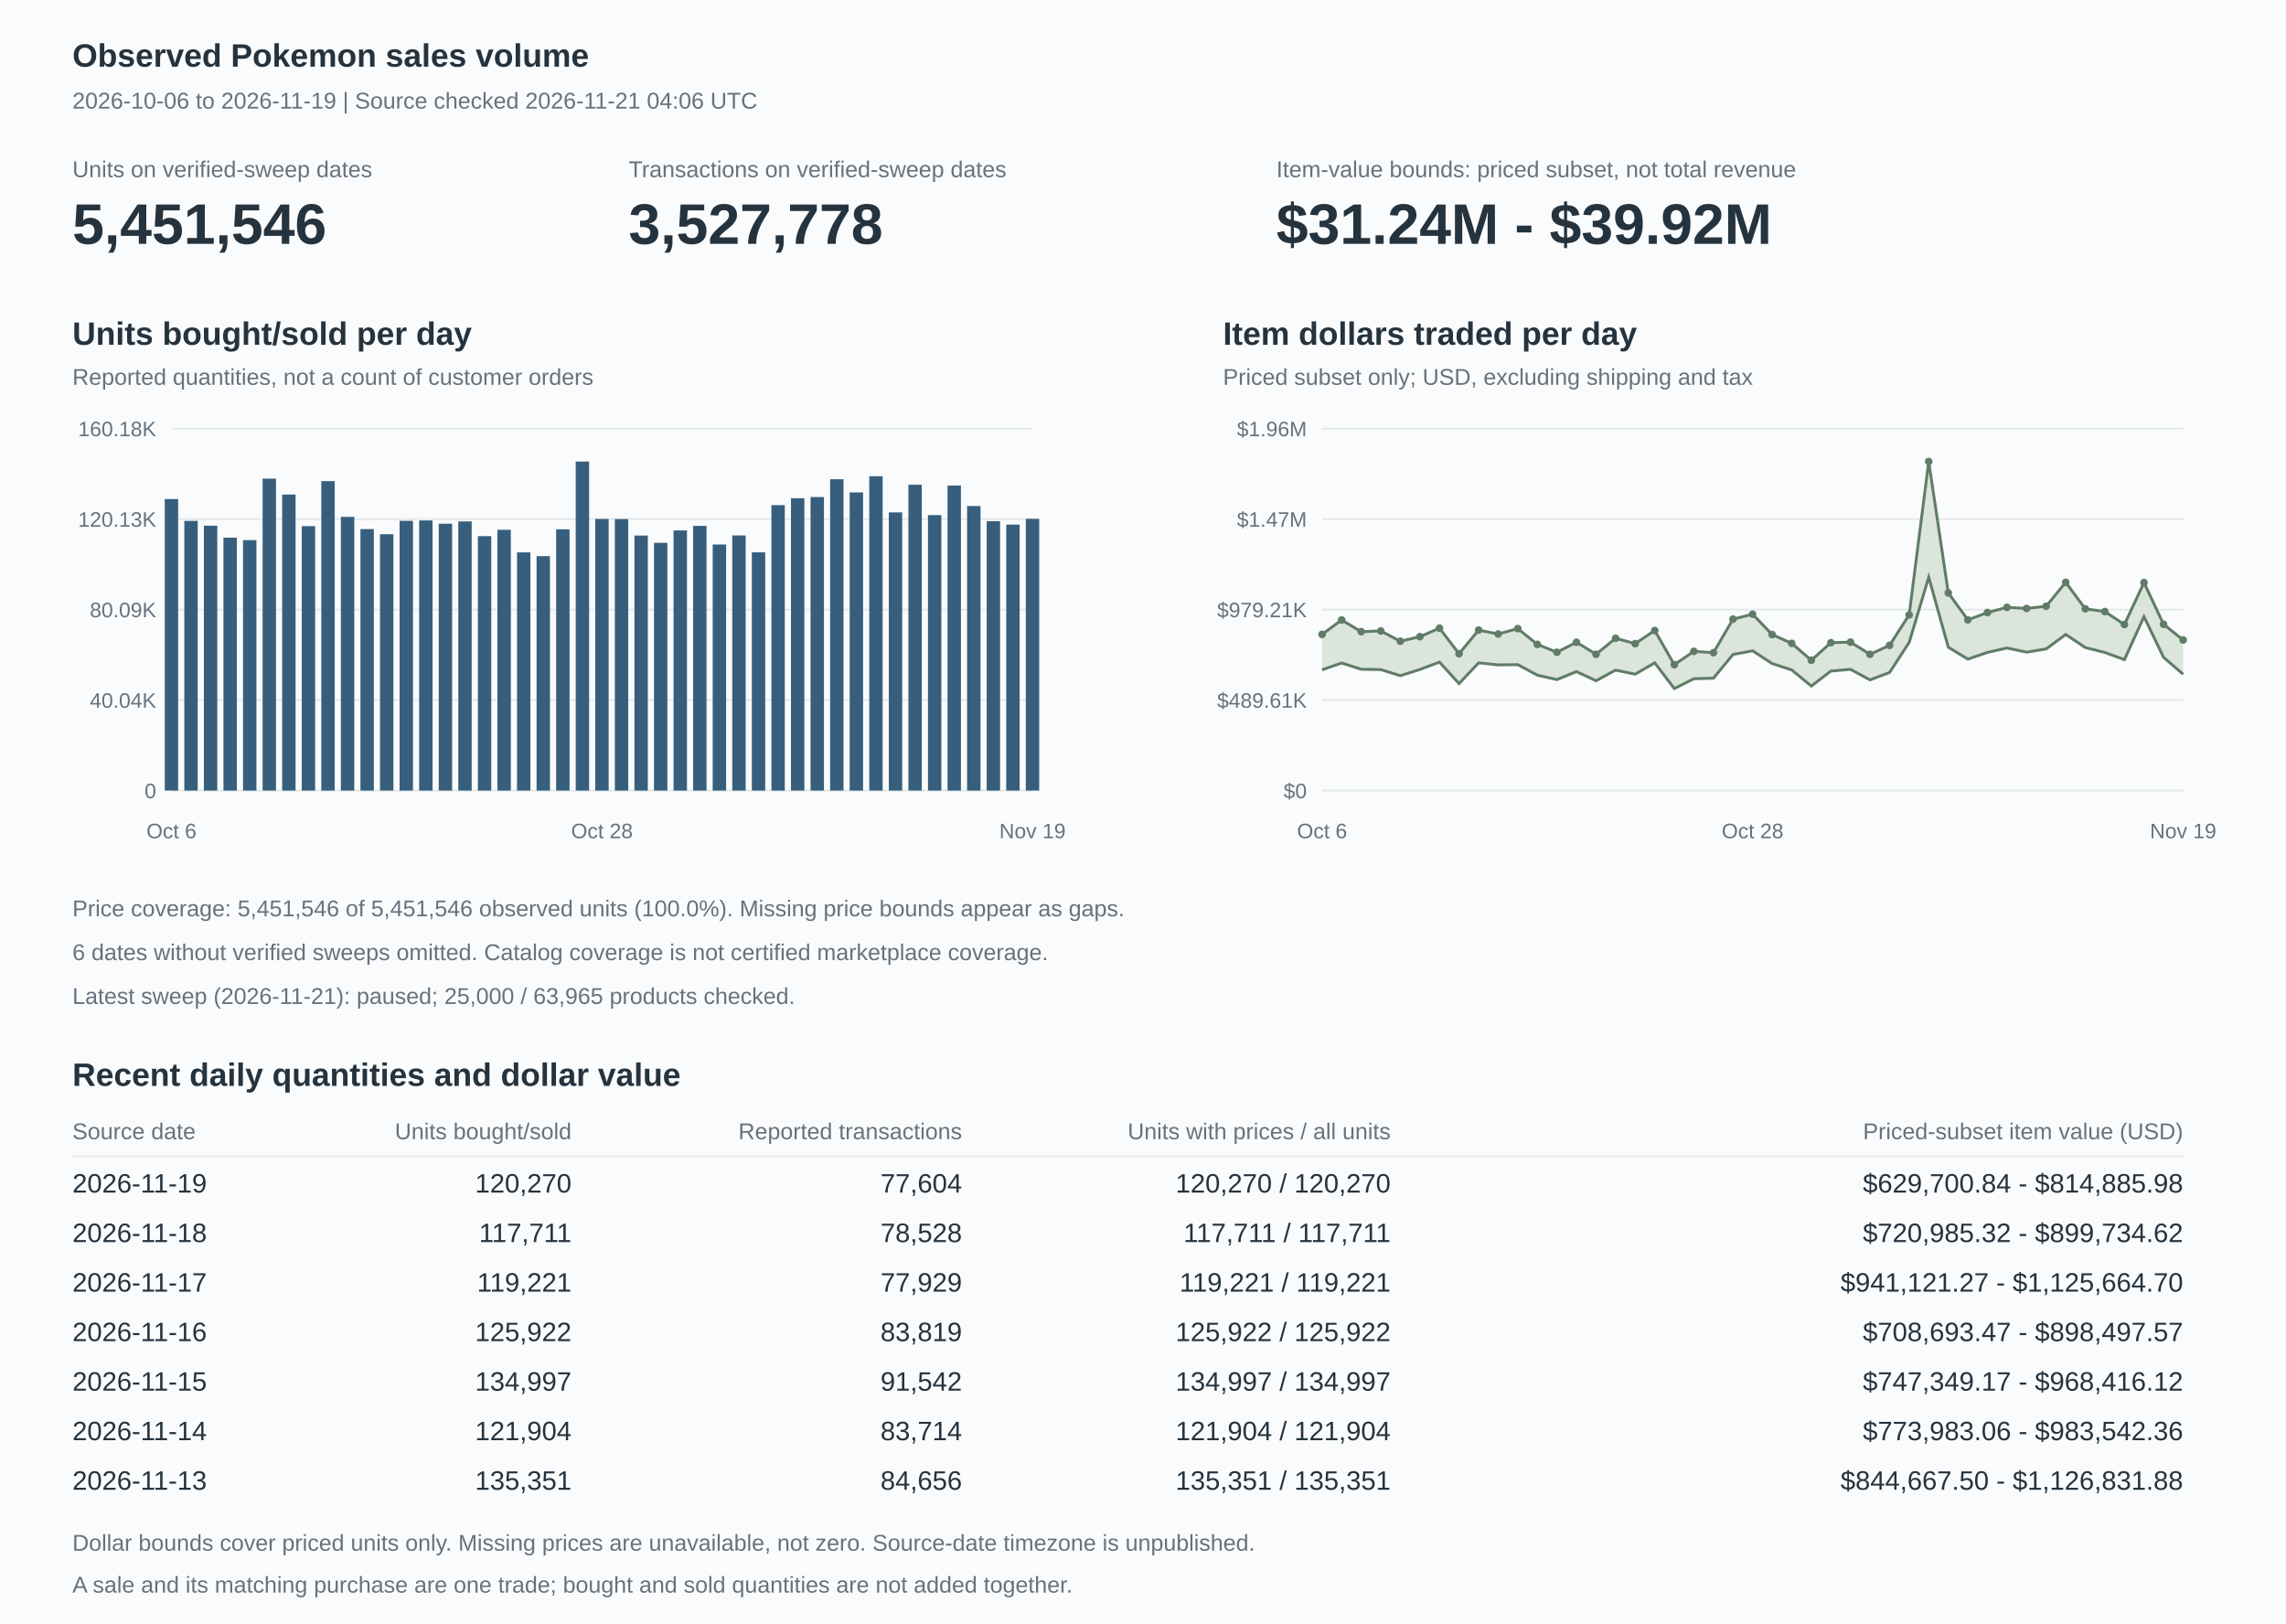
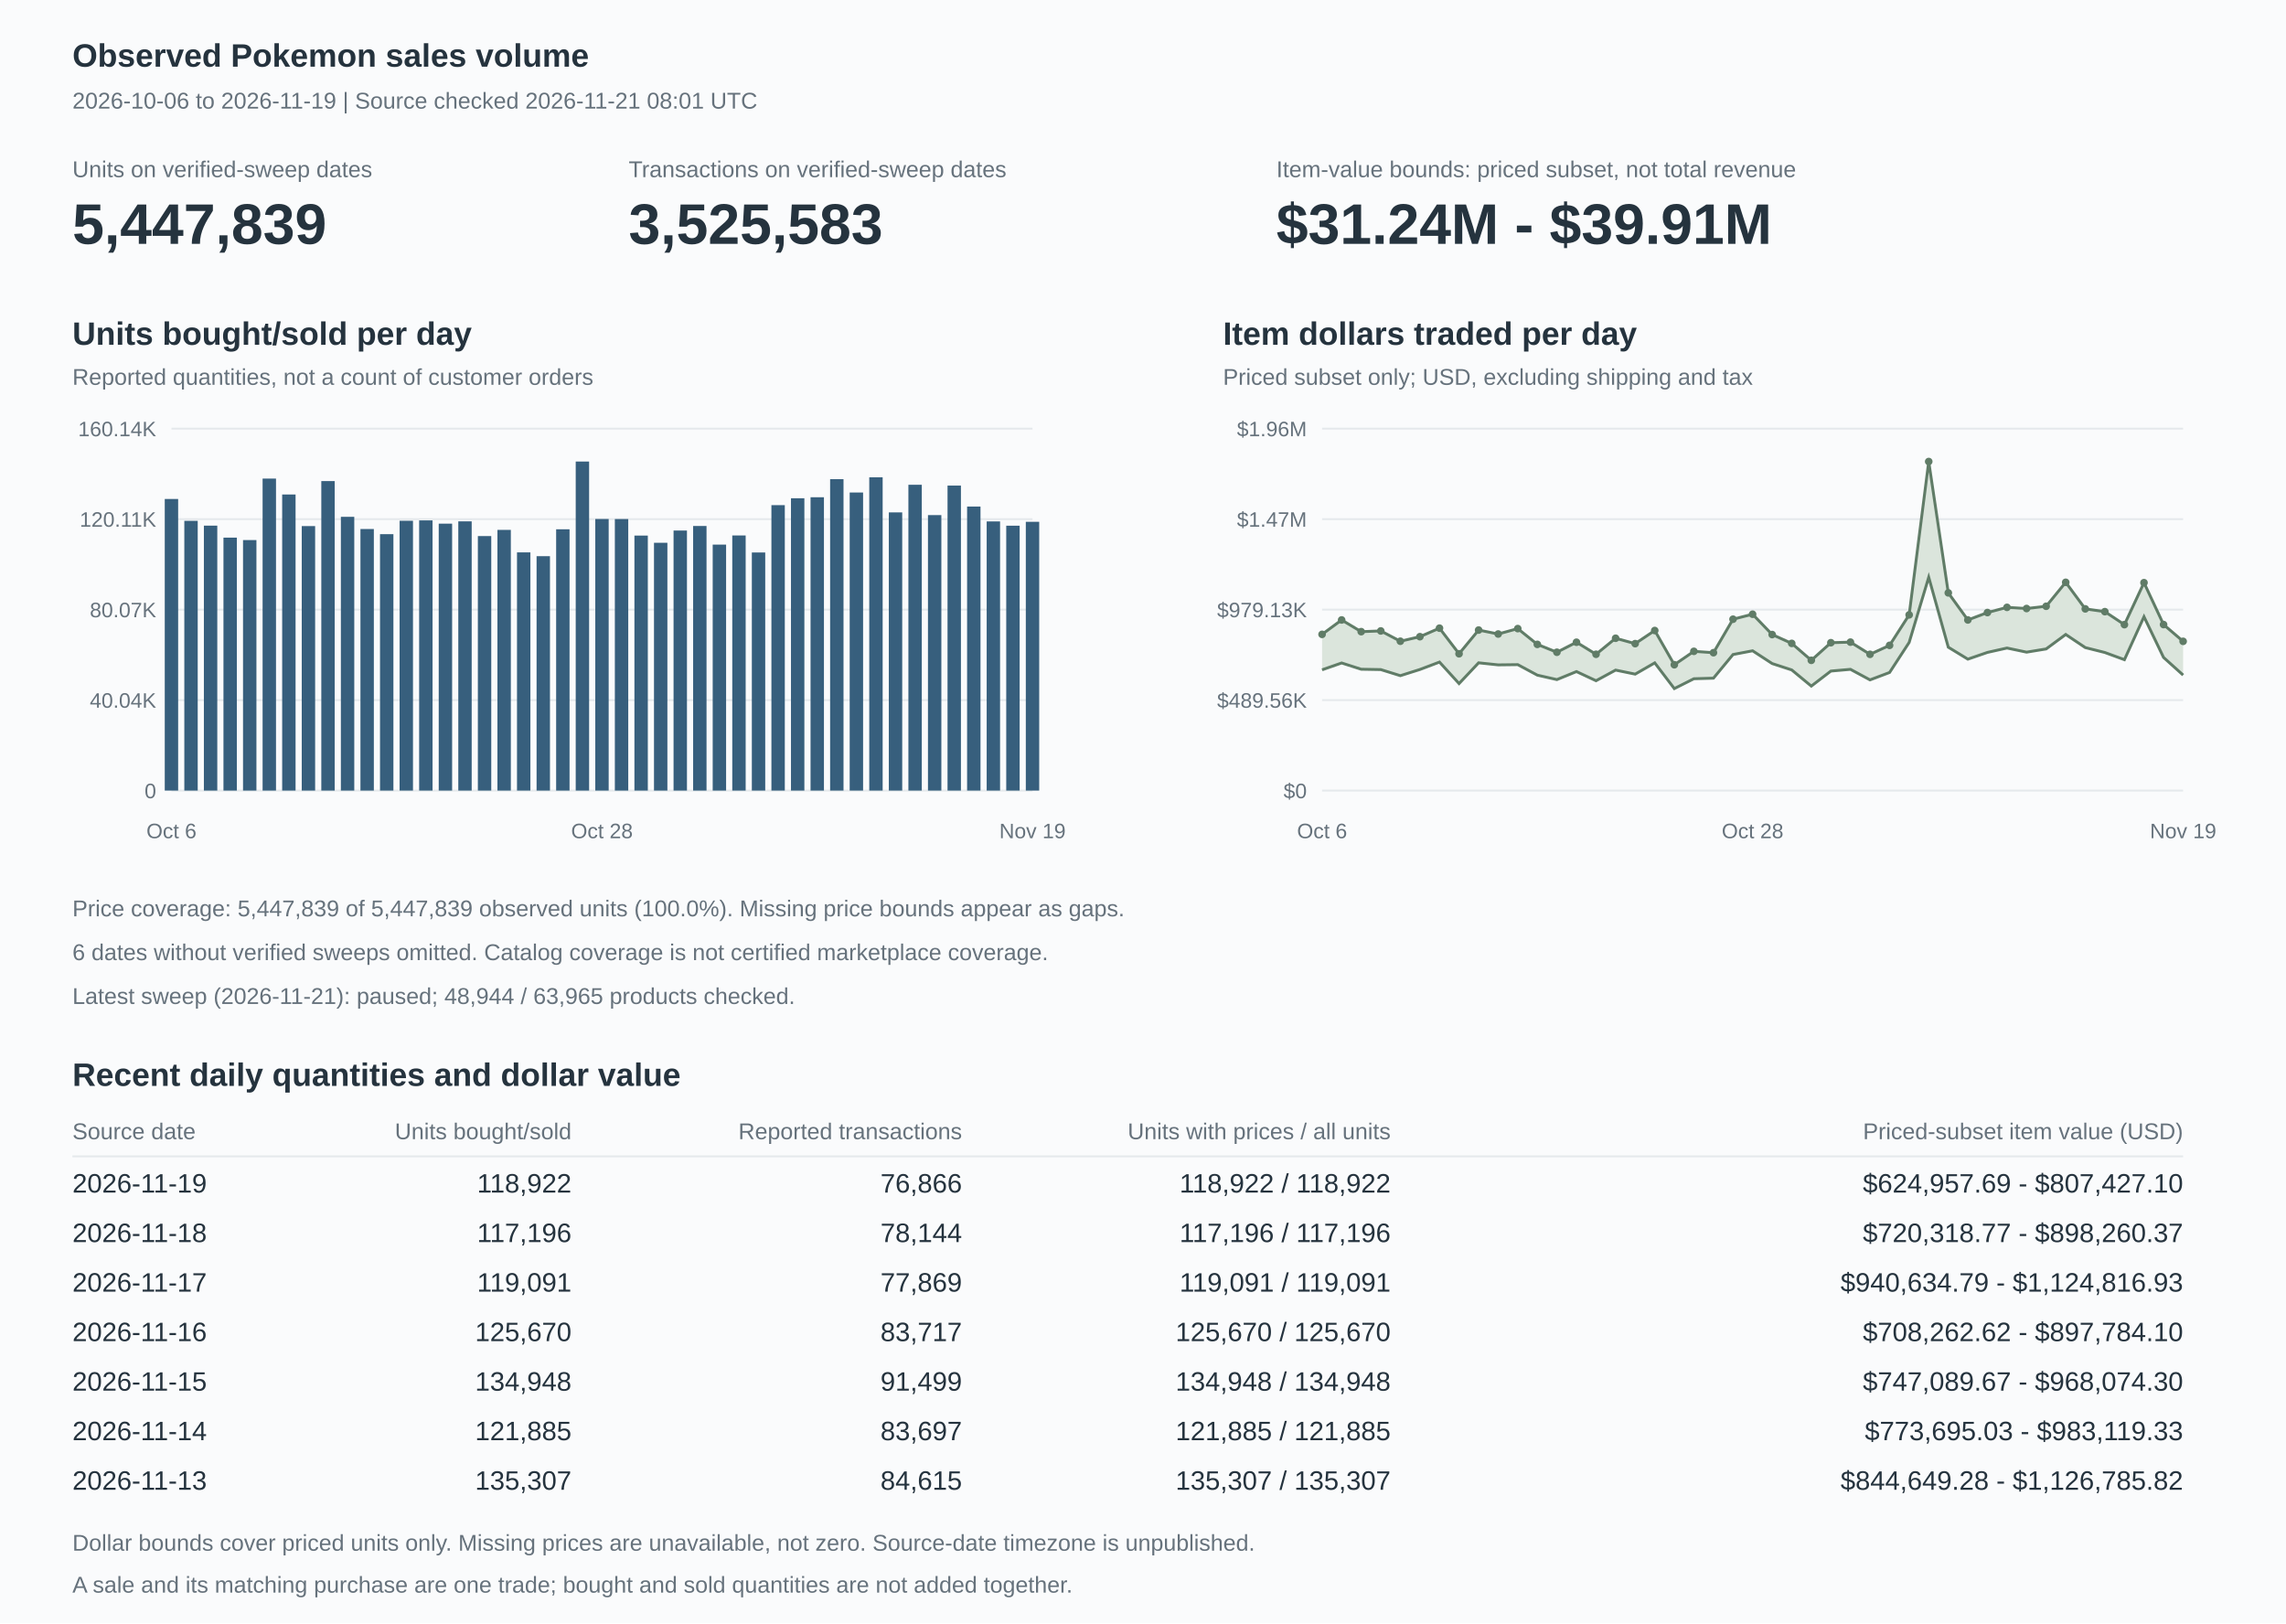
<svg xmlns="http://www.w3.org/2000/svg" width="1200" height="852" viewBox="0 0 1200 852" role="img" aria-labelledby="title description">
  <style>text{font-family:Arial,Helvetica,sans-serif;fill:#25333e;font-size:14px}.heading{font-size:17px;font-weight:600}.muted{fill:#66727c;font-size:12px}.axis{fill:#66727c;font-size:11px}.value{font-size:30px;font-weight:600}.grid{stroke:#e5e9ec;stroke-width:1}</style>
  <rect width="1200" height="852" fill="#fafbfc" />
  <text x="38" y="35" class="heading">Observed Pokemon sales volume</text>
-   <text x="38" y="57" class="muted">2026-10-06 to 2026-11-19 | Source checked 2026-11-21 04:06 UTC</text>
+   <text x="38" y="57" class="muted">2026-10-06 to 2026-11-19 | Source checked 2026-11-21 08:01 UTC</text>
  <text x="38" y="93" class="muted">Units on verified-sweep dates</text>
-   <text x="38" y="128" class="value">5,451,546</text>
+   <text x="38" y="128" class="value">5,447,839</text>
  <text x="330" y="93" class="muted">Transactions on verified-sweep dates</text>
-   <text x="330" y="128" class="value">3,527,778</text>
+   <text x="330" y="128" class="value">3,525,583</text>
  <text x="670" y="93" class="muted">Item-value bounds: priced subset, not total revenue</text>
-   <text x="670" y="128" class="value">$31.24M - $39.92M</text>
+   <text x="670" y="128" class="value">$31.24M - $39.91M</text>
  <text x="38" y="181" class="heading">Units bought/sold per day</text>
  <text x="38" y="202" class="muted">Reported quantities, not a count of customer orders</text>
  <path d="M90,415h452" class="grid" />
  <text x="82" y="419" text-anchor="end" class="axis">0</text>
  <path d="M90,367.5h452" class="grid" />
  <text x="82" y="371.5" text-anchor="end" class="axis">40.04K</text>
  <path d="M90,320h452" class="grid" />
-   <text x="82" y="324" text-anchor="end" class="axis">80.09K</text>
+   <text x="82" y="324" text-anchor="end" class="axis">80.07K</text>
  <path d="M90,272.5h452" class="grid" />
-   <text x="82" y="276.5" text-anchor="end" class="axis">120.13K</text>
+   <text x="82" y="276.5" text-anchor="end" class="axis">120.11K</text>
  <path d="M90,225h452" class="grid" />
-   <text x="82" y="229" text-anchor="end" class="axis">160.18K</text>
-   <rect x="86.484" y="261.962" width="7.031" height="153.038" fill="#375f7d" />
-   <rect x="96.757" y="273.434" width="7.031" height="141.566" fill="#375f7d" />
-   <rect x="107.03" y="275.953" width="7.031" height="139.047" fill="#375f7d" />
-   <rect x="117.303" y="282.246" width="7.031" height="132.754" fill="#375f7d" />
-   <rect x="127.575" y="283.523" width="7.031" height="131.477" fill="#375f7d" />
-   <rect x="137.848" y="251.257" width="7.031" height="163.743" fill="#375f7d" />
-   <rect x="148.121" y="259.603" width="7.031" height="155.397" fill="#375f7d" />
-   <rect x="158.394" y="276.187" width="7.031" height="138.813" fill="#375f7d" />
-   <rect x="168.666" y="252.569" width="7.031" height="162.431" fill="#375f7d" />
-   <rect x="178.939" y="271.325" width="7.031" height="143.675" fill="#375f7d" />
-   <rect x="189.212" y="277.729" width="7.031" height="137.271" fill="#375f7d" />
-   <rect x="199.484" y="280.425" width="7.031" height="134.575" fill="#375f7d" />
-   <rect x="209.757" y="273.394" width="7.031" height="141.606" fill="#375f7d" />
-   <rect x="220.03" y="273.202" width="7.031" height="141.798" fill="#375f7d" />
-   <rect x="230.303" y="274.909" width="7.031" height="140.091" fill="#375f7d" />
-   <rect x="240.575" y="273.702" width="7.031" height="141.298" fill="#375f7d" />
-   <rect x="250.848" y="281.428" width="7.031" height="133.572" fill="#375f7d" />
-   <rect x="261.121" y="278.105" width="7.031" height="136.895" fill="#375f7d" />
-   <rect x="271.394" y="289.953" width="7.031" height="125.047" fill="#375f7d" />
-   <rect x="281.666" y="291.934" width="7.031" height="123.066" fill="#375f7d" />
-   <rect x="291.939" y="277.846" width="7.031" height="137.154" fill="#375f7d" />
+   <text x="82" y="229" text-anchor="end" class="axis">160.14K</text>
+   <rect x="86.484" y="261.929" width="7.031" height="153.071" fill="#375f7d" />
+   <rect x="96.757" y="273.403" width="7.031" height="141.597" fill="#375f7d" />
+   <rect x="107.03" y="275.923" width="7.031" height="139.077" fill="#375f7d" />
+   <rect x="117.303" y="282.217" width="7.031" height="132.783" fill="#375f7d" />
+   <rect x="127.575" y="283.495" width="7.031" height="131.505" fill="#375f7d" />
+   <rect x="137.848" y="251.222" width="7.031" height="163.778" fill="#375f7d" />
+   <rect x="148.121" y="259.57" width="7.031" height="155.43" fill="#375f7d" />
+   <rect x="158.394" y="276.157" width="7.031" height="138.843" fill="#375f7d" />
+   <rect x="168.666" y="252.534" width="7.031" height="162.466" fill="#375f7d" />
+   <rect x="178.939" y="271.294" width="7.031" height="143.706" fill="#375f7d" />
+   <rect x="189.212" y="277.699" width="7.031" height="137.301" fill="#375f7d" />
+   <rect x="199.484" y="280.396" width="7.031" height="134.604" fill="#375f7d" />
+   <rect x="209.757" y="273.364" width="7.031" height="141.636" fill="#375f7d" />
+   <rect x="220.03" y="273.172" width="7.031" height="141.828" fill="#375f7d" />
+   <rect x="230.303" y="274.879" width="7.031" height="140.121" fill="#375f7d" />
+   <rect x="240.575" y="273.672" width="7.031" height="141.328" fill="#375f7d" />
+   <rect x="250.848" y="281.4" width="7.031" height="133.6" fill="#375f7d" />
+   <rect x="261.121" y="278.15" width="7.031" height="136.85" fill="#375f7d" />
+   <rect x="271.394" y="289.954" width="7.031" height="125.046" fill="#375f7d" />
+   <rect x="281.666" y="291.952" width="7.031" height="123.048" fill="#375f7d" />
+   <rect x="291.939" y="277.834" width="7.031" height="137.166" fill="#375f7d" />
  <rect x="302.212" y="242.273" width="7.031" height="172.727" fill="#375f7d" />
-   <rect x="312.484" y="272.412" width="7.031" height="142.588" fill="#375f7d" />
-   <rect x="322.757" y="272.475" width="7.031" height="142.525" fill="#375f7d" />
-   <rect x="333.03" y="281.116" width="7.031" height="133.884" fill="#375f7d" />
-   <rect x="343.303" y="284.938" width="7.031" height="130.062" fill="#375f7d" />
-   <rect x="353.575" y="278.44" width="7.031" height="136.56" fill="#375f7d" />
-   <rect x="363.848" y="276.062" width="7.031" height="138.938" fill="#375f7d" />
-   <rect x="374.121" y="285.839" width="7.031" height="129.161" fill="#375f7d" />
-   <rect x="384.394" y="281.074" width="7.031" height="133.926" fill="#375f7d" />
-   <rect x="394.666" y="289.939" width="7.031" height="125.061" fill="#375f7d" />
-   <rect x="404.939" y="265.158" width="7.031" height="149.842" fill="#375f7d" />
-   <rect x="415.212" y="261.537" width="7.031" height="153.463" fill="#375f7d" />
-   <rect x="425.484" y="260.91" width="7.031" height="154.09" fill="#375f7d" />
-   <rect x="435.757" y="251.555" width="7.031" height="163.445" fill="#375f7d" />
-   <rect x="446.03" y="258.478" width="7.031" height="156.522" fill="#375f7d" />
-   <rect x="456.303" y="249.998" width="7.031" height="165.002" fill="#375f7d" />
-   <rect x="466.575" y="268.971" width="7.031" height="146.029" fill="#375f7d" />
-   <rect x="476.848" y="254.45" width="7.031" height="160.55" fill="#375f7d" />
-   <rect x="487.121" y="270.4" width="7.031" height="144.6" fill="#375f7d" />
-   <rect x="497.394" y="254.87" width="7.031" height="160.13" fill="#375f7d" />
-   <rect x="507.666" y="265.634" width="7.031" height="149.366" fill="#375f7d" />
-   <rect x="517.939" y="273.583" width="7.031" height="141.417" fill="#375f7d" />
-   <rect x="528.212" y="275.374" width="7.031" height="139.626" fill="#375f7d" />
-   <rect x="538.484" y="272.339" width="7.031" height="142.661" fill="#375f7d" />
+   <rect x="312.484" y="272.436" width="7.031" height="142.564" fill="#375f7d" />
+   <rect x="322.757" y="272.46" width="7.031" height="142.54" fill="#375f7d" />
+   <rect x="333.03" y="281.14" width="7.031" height="133.86" fill="#375f7d" />
+   <rect x="343.303" y="284.918" width="7.031" height="130.082" fill="#375f7d" />
+   <rect x="353.575" y="278.492" width="7.031" height="136.508" fill="#375f7d" />
+   <rect x="363.848" y="276.104" width="7.031" height="138.896" fill="#375f7d" />
+   <rect x="374.121" y="285.882" width="7.031" height="129.118" fill="#375f7d" />
+   <rect x="384.394" y="281.08" width="7.031" height="133.92" fill="#375f7d" />
+   <rect x="394.666" y="290.011" width="7.031" height="124.989" fill="#375f7d" />
+   <rect x="404.939" y="265.166" width="7.031" height="149.834" fill="#375f7d" />
+   <rect x="415.212" y="261.543" width="7.031" height="153.457" fill="#375f7d" />
+   <rect x="425.484" y="261.019" width="7.031" height="153.981" fill="#375f7d" />
+   <rect x="435.757" y="251.527" width="7.031" height="163.473" fill="#375f7d" />
+   <rect x="446.03" y="258.529" width="7.031" height="156.471" fill="#375f7d" />
+   <rect x="456.303" y="250.542" width="7.031" height="164.458" fill="#375f7d" />
+   <rect x="466.575" y="268.966" width="7.031" height="146.034" fill="#375f7d" />
+   <rect x="476.848" y="254.468" width="7.031" height="160.532" fill="#375f7d" />
+   <rect x="487.121" y="270.392" width="7.031" height="144.608" fill="#375f7d" />
+   <rect x="497.394" y="254.894" width="7.031" height="160.106" fill="#375f7d" />
+   <rect x="507.666" y="265.902" width="7.031" height="149.098" fill="#375f7d" />
+   <rect x="517.939" y="273.707" width="7.031" height="141.293" fill="#375f7d" />
+   <rect x="528.212" y="275.955" width="7.031" height="139.045" fill="#375f7d" />
+   <rect x="538.484" y="273.908" width="7.031" height="141.092" fill="#375f7d" />
  <text x="90" y="440" text-anchor="middle" class="axis">Oct 6</text>
  <text x="316" y="440" text-anchor="middle" class="axis">Oct 28</text>
  <text x="542" y="440" text-anchor="middle" class="axis">Nov 19</text>
  <text x="642" y="181" class="heading">Item dollars traded per day</text>
  <text x="642" y="202" class="muted">Priced subset only; USD, excluding shipping and tax</text>
  <path d="M694,415h452" class="grid" />
  <text x="686" y="419" text-anchor="end" class="axis">$0</text>
  <path d="M694,367.5h452" class="grid" />
-   <text x="686" y="371.5" text-anchor="end" class="axis">$489.61K</text>
+   <text x="686" y="371.5" text-anchor="end" class="axis">$489.56K</text>
  <path d="M694,320h452" class="grid" />
-   <text x="686" y="324" text-anchor="end" class="axis">$979.21K</text>
+   <text x="686" y="324" text-anchor="end" class="axis">$979.13K</text>
  <path d="M694,272.5h452" class="grid" />
  <text x="686" y="276.5" text-anchor="end" class="axis">$1.47M</text>
  <path d="M694,225h452" class="grid" />
  <text x="686" y="229" text-anchor="end" class="axis">$1.96M</text>
-   <polygon points="694,333.006 704.273,325.435 714.545,331.585 724.818,331.203 735.091,336.607 745.364,334.224 755.636,329.749 765.909,343.184 776.182,330.742 786.455,332.814 796.727,329.984 807,338.261 817.273,342.387 827.545,337.131 837.818,343.455 848.091,335.044 858.364,337.869 868.636,330.966 878.909,348.926 889.182,341.899 899.455,342.606 909.727,325.005 920,322.424 930.273,333.108 940.545,337.72 950.818,346.598 961.091,337.362 971.364,337.066 981.636,343.468 991.909,338.759 1002.182,322.76 1012.455,242.273 1022.727,311.207 1033,325.39 1043.273,321.552 1053.545,318.795 1063.818,319.4 1074.091,318.248 1084.364,305.678 1094.636,319.58 1104.909,321.047 1115.182,327.831 1125.455,305.792 1135.727,327.711 1146,335.942 1146,353.908 1135.727,345.052 1125.455,323.695 1115.182,346.245 1104.909,342.495 1094.636,339.911 1084.364,333.053 1074.091,340.646 1063.818,342.327 1053.545,340.15 1043.273,342.47 1033,345.983 1022.727,339.736 1012.455,303.009 1002.182,337.235 991.909,352.999 981.636,356.883 971.364,351.349 961.091,352.255 950.818,360.129 940.545,351.664 930.273,348.321 920,341.618 909.727,343.544 899.455,355.981 889.182,356.287 878.909,361.447 868.636,347.949 858.364,353.874 848.091,351.755 837.818,357.337 827.545,352.53 817.273,356.738 807,354.409 796.727,348.891 786.455,349.017 776.182,347.932 765.909,358.829 755.636,347.544 745.364,351.434 735.091,354.678 724.818,351.489 714.545,351.303 704.273,348.015 694,351.607" fill="#dbe5dc" />
-   <polyline points="694,351.607 704.273,348.015 714.545,351.303 724.818,351.489 735.091,354.678 745.364,351.434 755.636,347.544 765.909,358.829 776.182,347.932 786.455,349.017 796.727,348.891 807,354.409 817.273,356.738 827.545,352.53 837.818,357.337 848.091,351.755 858.364,353.874 868.636,347.949 878.909,361.447 889.182,356.287 899.455,355.981 909.727,343.544 920,341.618 930.273,348.321 940.545,351.664 950.818,360.129 961.091,352.255 971.364,351.349 981.636,356.883 991.909,352.999 1002.182,337.235 1012.455,303.009 1022.727,339.736 1033,345.983 1043.273,342.47 1053.545,340.15 1063.818,342.327 1074.091,340.646 1084.364,333.053 1094.636,339.911 1104.909,342.495 1115.182,346.245 1125.455,323.695 1135.727,345.052 1146,353.908" fill="none" stroke="#607c67" stroke-width="1.5" />
-   <polyline points="694,333.006 704.273,325.435 714.545,331.585 724.818,331.203 735.091,336.607 745.364,334.224 755.636,329.749 765.909,343.184 776.182,330.742 786.455,332.814 796.727,329.984 807,338.261 817.273,342.387 827.545,337.131 837.818,343.455 848.091,335.044 858.364,337.869 868.636,330.966 878.909,348.926 889.182,341.899 899.455,342.606 909.727,325.005 920,322.424 930.273,333.108 940.545,337.72 950.818,346.598 961.091,337.362 971.364,337.066 981.636,343.468 991.909,338.759 1002.182,322.76 1012.455,242.273 1022.727,311.207 1033,325.39 1043.273,321.552 1053.545,318.795 1063.818,319.4 1074.091,318.248 1084.364,305.678 1094.636,319.58 1104.909,321.047 1115.182,327.831 1125.455,305.792 1135.727,327.711 1146,335.942" fill="none" stroke="#607c67" stroke-width="1.5" />
-   <circle cx="694" cy="333.006" r="2" fill="#607c67" />
-   <circle cx="704.273" cy="325.435" r="2" fill="#607c67" />
-   <circle cx="714.545" cy="331.585" r="2" fill="#607c67" />
-   <circle cx="724.818" cy="331.203" r="2" fill="#607c67" />
-   <circle cx="735.091" cy="336.607" r="2" fill="#607c67" />
-   <circle cx="745.364" cy="334.224" r="2" fill="#607c67" />
-   <circle cx="755.636" cy="329.749" r="2" fill="#607c67" />
-   <circle cx="765.909" cy="343.184" r="2" fill="#607c67" />
-   <circle cx="776.182" cy="330.742" r="2" fill="#607c67" />
-   <circle cx="786.455" cy="332.814" r="2" fill="#607c67" />
-   <circle cx="796.727" cy="329.984" r="2" fill="#607c67" />
-   <circle cx="807" cy="338.261" r="2" fill="#607c67" />
-   <circle cx="817.273" cy="342.387" r="2" fill="#607c67" />
-   <circle cx="827.545" cy="337.131" r="2" fill="#607c67" />
-   <circle cx="837.818" cy="343.455" r="2" fill="#607c67" />
-   <circle cx="848.091" cy="335.044" r="2" fill="#607c67" />
-   <circle cx="858.364" cy="337.869" r="2" fill="#607c67" />
-   <circle cx="868.636" cy="330.966" r="2" fill="#607c67" />
-   <circle cx="878.909" cy="348.926" r="2" fill="#607c67" />
-   <circle cx="889.182" cy="341.899" r="2" fill="#607c67" />
-   <circle cx="899.455" cy="342.606" r="2" fill="#607c67" />
-   <circle cx="909.727" cy="325.005" r="2" fill="#607c67" />
+   <polygon points="694,332.999 704.273,325.427 714.545,331.578 724.818,331.195 735.091,336.601 745.364,334.217 755.636,329.741 765.909,343.178 776.182,330.735 786.455,332.807 796.727,329.977 807,338.255 817.273,342.38 827.545,337.125 837.818,343.449 848.091,335.037 858.364,337.863 868.636,330.977 878.909,348.941 889.182,341.901 899.455,342.616 909.727,325.037 920,322.424 930.273,333.102 940.545,337.73 950.818,346.626 961.091,337.371 971.364,337.071 981.636,343.475 991.909,338.762 1002.182,322.757 1012.455,242.273 1022.727,311.21 1033,325.426 1043.273,321.545 1053.545,318.819 1063.818,319.432 1074.091,318.248 1084.364,305.673 1094.636,319.613 1104.909,321.072 1115.182,327.892 1125.455,305.864 1135.727,327.846 1146,336.659 1146,354.363 1135.727,345.111 1125.455,323.735 1115.182,346.281 1104.909,342.513 1094.636,339.932 1084.364,333.048 1074.091,340.645 1063.818,342.331 1053.545,340.166 1043.273,342.465 1033,346.007 1022.727,339.733 1012.455,303.007 1002.182,337.229 991.909,352.999 981.636,356.885 971.364,351.349 961.091,352.259 950.818,360.151 940.545,351.667 930.273,348.316 920,341.617 909.727,343.572 899.455,355.989 889.182,356.286 878.909,361.457 868.636,347.954 858.364,353.869 848.091,351.75 837.818,357.331 827.545,352.525 817.273,356.733 807,354.403 796.727,348.885 786.455,349.011 776.182,347.926 765.909,358.824 755.636,347.538 745.364,351.429 735.091,354.673 724.818,351.483 714.545,351.298 704.273,348.01 694,351.601" fill="#dbe5dc" />
+   <polyline points="694,351.601 704.273,348.01 714.545,351.298 724.818,351.483 735.091,354.673 745.364,351.429 755.636,347.538 765.909,358.824 776.182,347.926 786.455,349.011 796.727,348.885 807,354.403 817.273,356.733 827.545,352.525 837.818,357.331 848.091,351.75 858.364,353.869 868.636,347.954 878.909,361.457 889.182,356.286 899.455,355.989 909.727,343.572 920,341.617 930.273,348.316 940.545,351.667 950.818,360.151 961.091,352.259 971.364,351.349 981.636,356.885 991.909,352.999 1002.182,337.229 1012.455,303.007 1022.727,339.733 1033,346.007 1043.273,342.465 1053.545,340.166 1063.818,342.331 1074.091,340.645 1084.364,333.048 1094.636,339.932 1104.909,342.513 1115.182,346.281 1125.455,323.735 1135.727,345.111 1146,354.363" fill="none" stroke="#607c67" stroke-width="1.5" />
+   <polyline points="694,332.999 704.273,325.427 714.545,331.578 724.818,331.195 735.091,336.601 745.364,334.217 755.636,329.741 765.909,343.178 776.182,330.735 786.455,332.807 796.727,329.977 807,338.255 817.273,342.38 827.545,337.125 837.818,343.449 848.091,335.037 858.364,337.863 868.636,330.977 878.909,348.941 889.182,341.901 899.455,342.616 909.727,325.037 920,322.424 930.273,333.102 940.545,337.73 950.818,346.626 961.091,337.371 971.364,337.071 981.636,343.475 991.909,338.762 1002.182,322.757 1012.455,242.273 1022.727,311.21 1033,325.426 1043.273,321.545 1053.545,318.819 1063.818,319.432 1074.091,318.248 1084.364,305.673 1094.636,319.613 1104.909,321.072 1115.182,327.892 1125.455,305.864 1135.727,327.846 1146,336.659" fill="none" stroke="#607c67" stroke-width="1.5" />
+   <circle cx="694" cy="332.999" r="2" fill="#607c67" />
+   <circle cx="704.273" cy="325.427" r="2" fill="#607c67" />
+   <circle cx="714.545" cy="331.578" r="2" fill="#607c67" />
+   <circle cx="724.818" cy="331.195" r="2" fill="#607c67" />
+   <circle cx="735.091" cy="336.601" r="2" fill="#607c67" />
+   <circle cx="745.364" cy="334.217" r="2" fill="#607c67" />
+   <circle cx="755.636" cy="329.741" r="2" fill="#607c67" />
+   <circle cx="765.909" cy="343.178" r="2" fill="#607c67" />
+   <circle cx="776.182" cy="330.735" r="2" fill="#607c67" />
+   <circle cx="786.455" cy="332.807" r="2" fill="#607c67" />
+   <circle cx="796.727" cy="329.977" r="2" fill="#607c67" />
+   <circle cx="807" cy="338.255" r="2" fill="#607c67" />
+   <circle cx="817.273" cy="342.38" r="2" fill="#607c67" />
+   <circle cx="827.545" cy="337.125" r="2" fill="#607c67" />
+   <circle cx="837.818" cy="343.449" r="2" fill="#607c67" />
+   <circle cx="848.091" cy="335.037" r="2" fill="#607c67" />
+   <circle cx="858.364" cy="337.863" r="2" fill="#607c67" />
+   <circle cx="868.636" cy="330.977" r="2" fill="#607c67" />
+   <circle cx="878.909" cy="348.941" r="2" fill="#607c67" />
+   <circle cx="889.182" cy="341.901" r="2" fill="#607c67" />
+   <circle cx="899.455" cy="342.616" r="2" fill="#607c67" />
+   <circle cx="909.727" cy="325.037" r="2" fill="#607c67" />
  <circle cx="920" cy="322.424" r="2" fill="#607c67" />
-   <circle cx="930.273" cy="333.108" r="2" fill="#607c67" />
-   <circle cx="940.545" cy="337.72" r="2" fill="#607c67" />
-   <circle cx="950.818" cy="346.598" r="2" fill="#607c67" />
-   <circle cx="961.091" cy="337.362" r="2" fill="#607c67" />
-   <circle cx="971.364" cy="337.066" r="2" fill="#607c67" />
-   <circle cx="981.636" cy="343.468" r="2" fill="#607c67" />
-   <circle cx="991.909" cy="338.759" r="2" fill="#607c67" />
-   <circle cx="1002.182" cy="322.76" r="2" fill="#607c67" />
+   <circle cx="930.273" cy="333.102" r="2" fill="#607c67" />
+   <circle cx="940.545" cy="337.73" r="2" fill="#607c67" />
+   <circle cx="950.818" cy="346.626" r="2" fill="#607c67" />
+   <circle cx="961.091" cy="337.371" r="2" fill="#607c67" />
+   <circle cx="971.364" cy="337.071" r="2" fill="#607c67" />
+   <circle cx="981.636" cy="343.475" r="2" fill="#607c67" />
+   <circle cx="991.909" cy="338.762" r="2" fill="#607c67" />
+   <circle cx="1002.182" cy="322.757" r="2" fill="#607c67" />
  <circle cx="1012.455" cy="242.273" r="2" fill="#607c67" />
-   <circle cx="1022.727" cy="311.207" r="2" fill="#607c67" />
-   <circle cx="1033" cy="325.39" r="2" fill="#607c67" />
-   <circle cx="1043.273" cy="321.552" r="2" fill="#607c67" />
-   <circle cx="1053.545" cy="318.795" r="2" fill="#607c67" />
-   <circle cx="1063.818" cy="319.4" r="2" fill="#607c67" />
+   <circle cx="1022.727" cy="311.21" r="2" fill="#607c67" />
+   <circle cx="1033" cy="325.426" r="2" fill="#607c67" />
+   <circle cx="1043.273" cy="321.545" r="2" fill="#607c67" />
+   <circle cx="1053.545" cy="318.819" r="2" fill="#607c67" />
+   <circle cx="1063.818" cy="319.432" r="2" fill="#607c67" />
  <circle cx="1074.091" cy="318.248" r="2" fill="#607c67" />
-   <circle cx="1084.364" cy="305.678" r="2" fill="#607c67" />
-   <circle cx="1094.636" cy="319.58" r="2" fill="#607c67" />
-   <circle cx="1104.909" cy="321.047" r="2" fill="#607c67" />
-   <circle cx="1115.182" cy="327.831" r="2" fill="#607c67" />
-   <circle cx="1125.455" cy="305.792" r="2" fill="#607c67" />
-   <circle cx="1135.727" cy="327.711" r="2" fill="#607c67" />
-   <circle cx="1146" cy="335.942" r="2" fill="#607c67" />
+   <circle cx="1084.364" cy="305.673" r="2" fill="#607c67" />
+   <circle cx="1094.636" cy="319.613" r="2" fill="#607c67" />
+   <circle cx="1104.909" cy="321.072" r="2" fill="#607c67" />
+   <circle cx="1115.182" cy="327.892" r="2" fill="#607c67" />
+   <circle cx="1125.455" cy="305.864" r="2" fill="#607c67" />
+   <circle cx="1135.727" cy="327.846" r="2" fill="#607c67" />
+   <circle cx="1146" cy="336.659" r="2" fill="#607c67" />
  <text x="694" y="440" text-anchor="middle" class="axis">Oct 6</text>
  <text x="920" y="440" text-anchor="middle" class="axis">Oct 28</text>
  <text x="1146" y="440" text-anchor="middle" class="axis">Nov 19</text>
-   <text x="38" y="481" class="muted">Price coverage: 5,451,546 of 5,451,546 observed units (100.0%). Missing price bounds appear as gaps.</text>
+   <text x="38" y="481" class="muted">Price coverage: 5,447,839 of 5,447,839 observed units (100.0%). Missing price bounds appear as gaps.</text>
  <text x="38" y="504" class="muted">6 dates without verified sweeps omitted. Catalog coverage is not certified marketplace coverage.</text>
-   <text x="38" y="527" class="muted">Latest sweep (2026-11-21): paused; 25,000 / 63,965 products checked.</text>
+   <text x="38" y="527" class="muted">Latest sweep (2026-11-21): paused; 48,944 / 63,965 products checked.</text>
  <text x="38" y="570" class="heading">Recent daily quantities and dollar value</text>
  <text x="38" y="598" class="muted">Source date</text>
  <text x="300" y="598" text-anchor="end" class="muted">Units bought/sold</text>
  <text x="505" y="598" text-anchor="end" class="muted">Reported transactions</text>
  <text x="730" y="598" text-anchor="end" class="muted">Units with prices / all units</text>
  <text x="1146" y="598" text-anchor="end" class="muted">Priced-subset item value (USD)</text>
  <path d="M38,607h1108" class="grid" />
  <text x="38" y="626">2026-11-19</text>
-   <text x="300" y="626" text-anchor="end">120,270</text>
-   <text x="505" y="626" text-anchor="end">77,604</text>
-   <text x="730" y="626" text-anchor="end">120,270 / 120,270</text>
-   <text x="1146" y="626" text-anchor="end">$629,700.84 - $814,885.98</text>
+   <text x="300" y="626" text-anchor="end">118,922</text>
+   <text x="505" y="626" text-anchor="end">76,866</text>
+   <text x="730" y="626" text-anchor="end">118,922 / 118,922</text>
+   <text x="1146" y="626" text-anchor="end">$624,957.69 - $807,427.10</text>
  <text x="38" y="652">2026-11-18</text>
-   <text x="300" y="652" text-anchor="end">117,711</text>
-   <text x="505" y="652" text-anchor="end">78,528</text>
-   <text x="730" y="652" text-anchor="end">117,711 / 117,711</text>
-   <text x="1146" y="652" text-anchor="end">$720,985.32 - $899,734.62</text>
+   <text x="300" y="652" text-anchor="end">117,196</text>
+   <text x="505" y="652" text-anchor="end">78,144</text>
+   <text x="730" y="652" text-anchor="end">117,196 / 117,196</text>
+   <text x="1146" y="652" text-anchor="end">$720,318.77 - $898,260.37</text>
  <text x="38" y="678">2026-11-17</text>
-   <text x="300" y="678" text-anchor="end">119,221</text>
-   <text x="505" y="678" text-anchor="end">77,929</text>
-   <text x="730" y="678" text-anchor="end">119,221 / 119,221</text>
-   <text x="1146" y="678" text-anchor="end">$941,121.27 - $1,125,664.70</text>
+   <text x="300" y="678" text-anchor="end">119,091</text>
+   <text x="505" y="678" text-anchor="end">77,869</text>
+   <text x="730" y="678" text-anchor="end">119,091 / 119,091</text>
+   <text x="1146" y="678" text-anchor="end">$940,634.79 - $1,124,816.93</text>
  <text x="38" y="704">2026-11-16</text>
-   <text x="300" y="704" text-anchor="end">125,922</text>
-   <text x="505" y="704" text-anchor="end">83,819</text>
-   <text x="730" y="704" text-anchor="end">125,922 / 125,922</text>
-   <text x="1146" y="704" text-anchor="end">$708,693.47 - $898,497.57</text>
+   <text x="300" y="704" text-anchor="end">125,670</text>
+   <text x="505" y="704" text-anchor="end">83,717</text>
+   <text x="730" y="704" text-anchor="end">125,670 / 125,670</text>
+   <text x="1146" y="704" text-anchor="end">$708,262.62 - $897,784.10</text>
  <text x="38" y="730">2026-11-15</text>
-   <text x="300" y="730" text-anchor="end">134,997</text>
-   <text x="505" y="730" text-anchor="end">91,542</text>
-   <text x="730" y="730" text-anchor="end">134,997 / 134,997</text>
-   <text x="1146" y="730" text-anchor="end">$747,349.17 - $968,416.12</text>
+   <text x="300" y="730" text-anchor="end">134,948</text>
+   <text x="505" y="730" text-anchor="end">91,499</text>
+   <text x="730" y="730" text-anchor="end">134,948 / 134,948</text>
+   <text x="1146" y="730" text-anchor="end">$747,089.67 - $968,074.30</text>
  <text x="38" y="756">2026-11-14</text>
-   <text x="300" y="756" text-anchor="end">121,904</text>
-   <text x="505" y="756" text-anchor="end">83,714</text>
-   <text x="730" y="756" text-anchor="end">121,904 / 121,904</text>
-   <text x="1146" y="756" text-anchor="end">$773,983.06 - $983,542.36</text>
+   <text x="300" y="756" text-anchor="end">121,885</text>
+   <text x="505" y="756" text-anchor="end">83,697</text>
+   <text x="730" y="756" text-anchor="end">121,885 / 121,885</text>
+   <text x="1146" y="756" text-anchor="end">$773,695.03 - $983,119.33</text>
  <text x="38" y="782">2026-11-13</text>
-   <text x="300" y="782" text-anchor="end">135,351</text>
-   <text x="505" y="782" text-anchor="end">84,656</text>
-   <text x="730" y="782" text-anchor="end">135,351 / 135,351</text>
-   <text x="1146" y="782" text-anchor="end">$844,667.50 - $1,126,831.88</text>
+   <text x="300" y="782" text-anchor="end">135,307</text>
+   <text x="505" y="782" text-anchor="end">84,615</text>
+   <text x="730" y="782" text-anchor="end">135,307 / 135,307</text>
+   <text x="1146" y="782" text-anchor="end">$844,649.28 - $1,126,785.82</text>
  <text x="38" y="814" class="muted">Dollar bounds cover priced units only. Missing prices are unavailable, not zero. Source-date timezone is unpublished.</text>
  <text x="38" y="836" class="muted">A sale and its matching purchase are one trade; bought and sold quantities are not added together.</text>
</svg>
